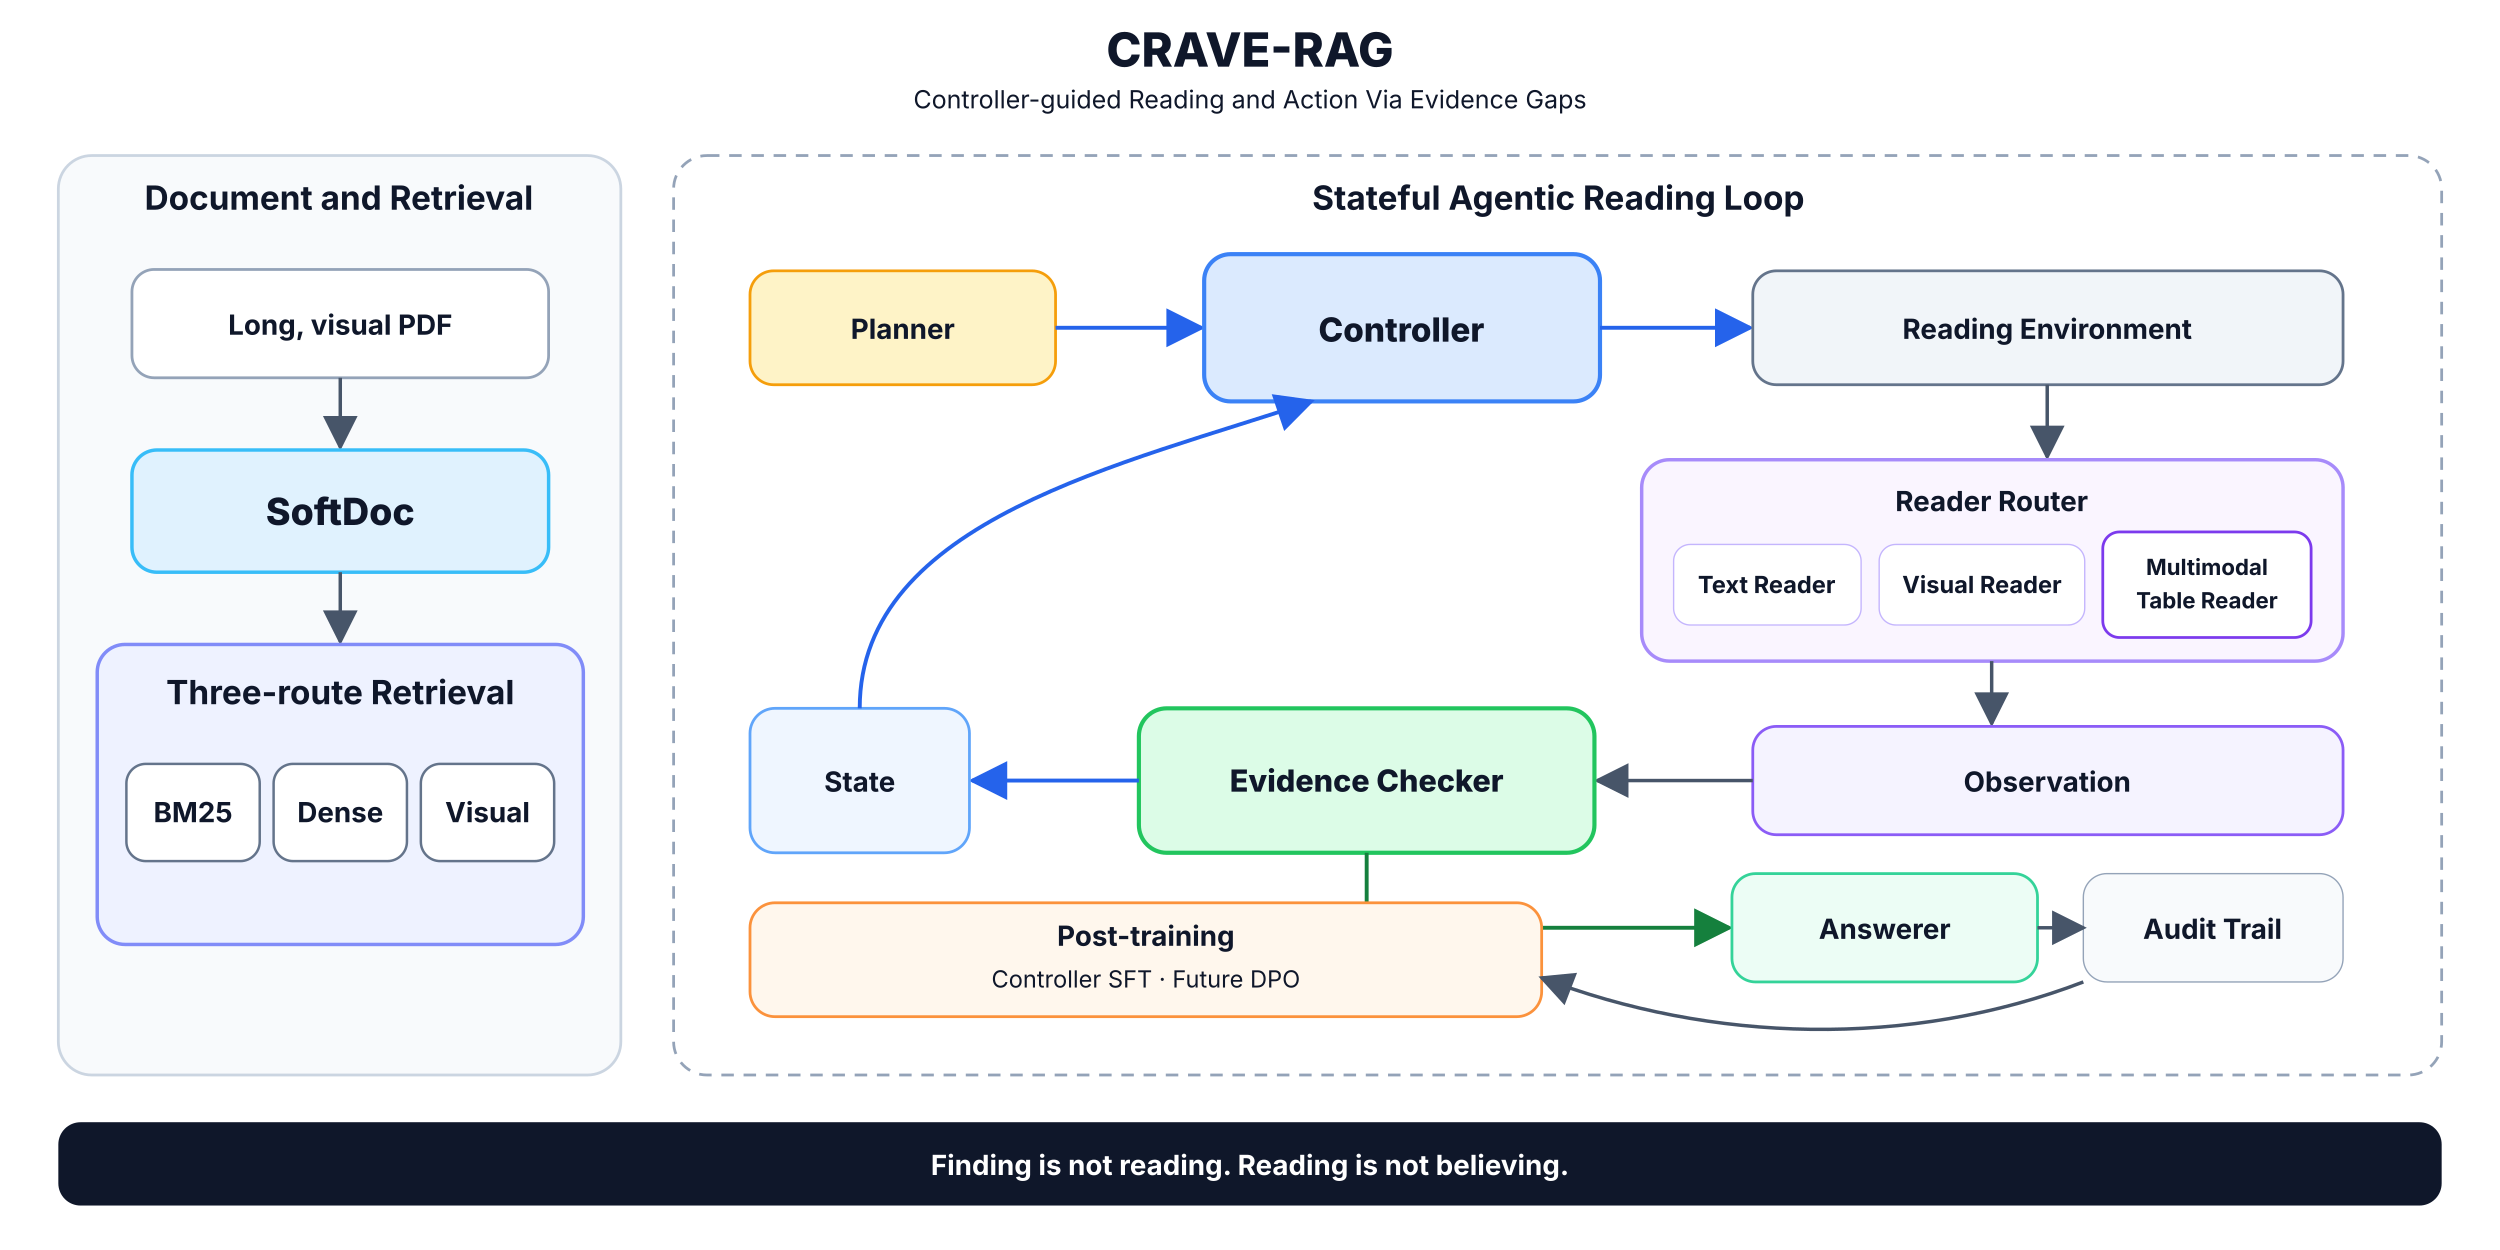
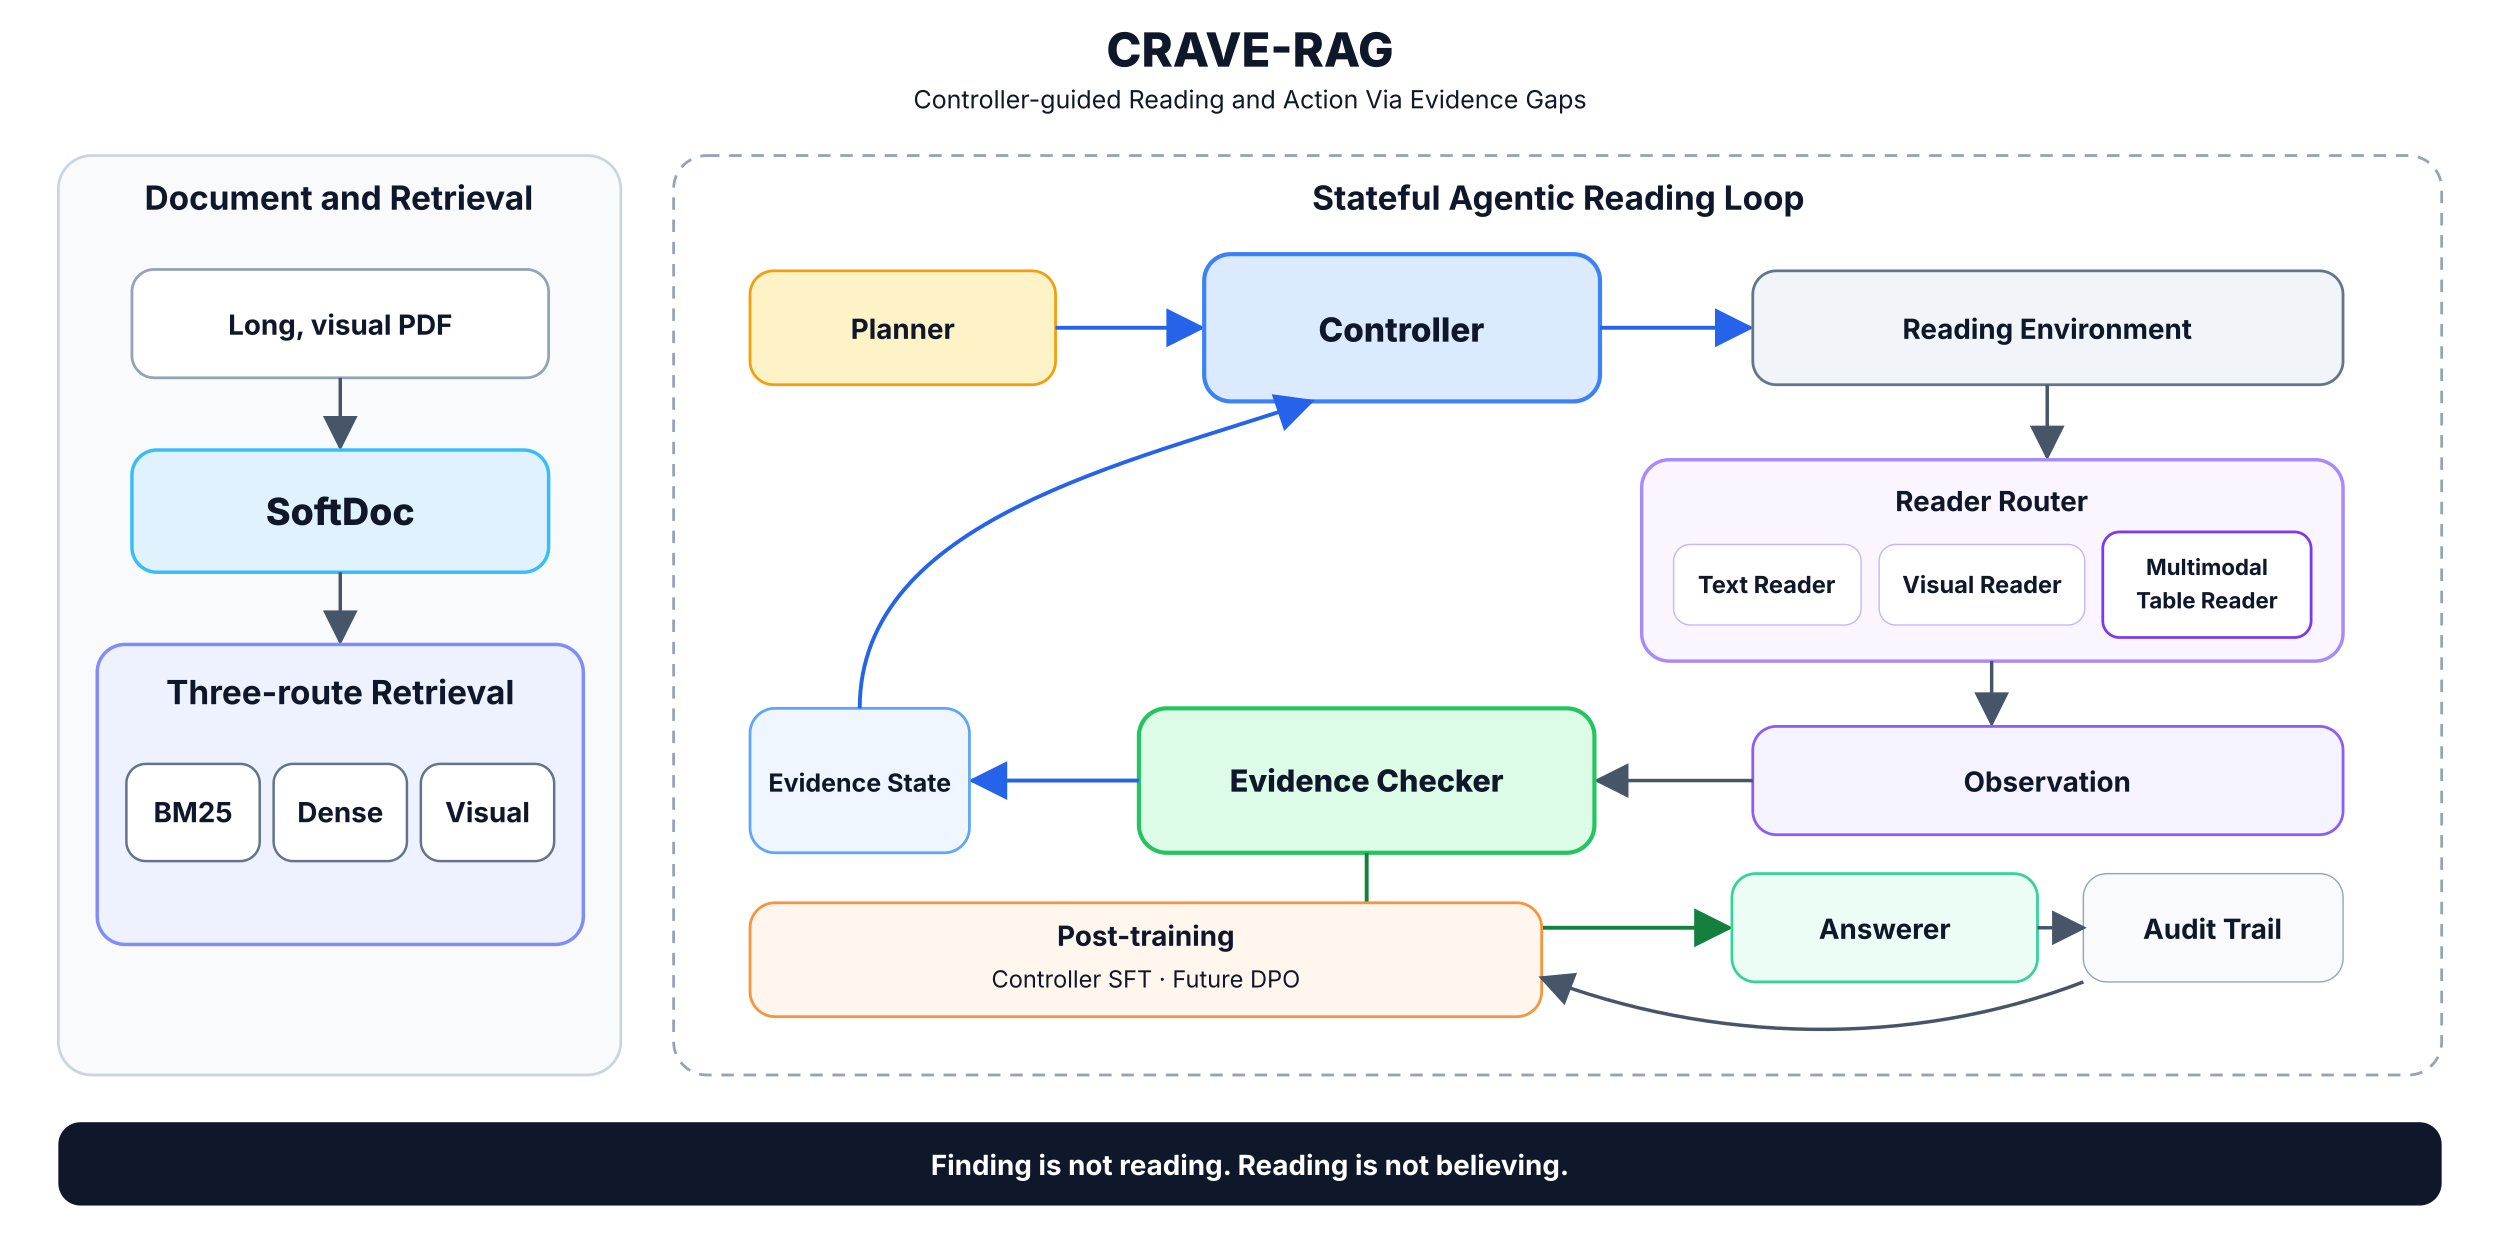
<svg xmlns="http://www.w3.org/2000/svg" width="1800" height="900" viewBox="0 0 1800 900" role="img" aria-labelledby="title desc">
  <defs>
    <marker id="arrow" markerWidth="10" markerHeight="10" refX="9" refY="5" orient="auto">
      <path d="M0 0 L10 5 L0 10 Z" fill="#475569" />
    </marker>
    <marker id="blueArrow" markerWidth="10" markerHeight="10" refX="9" refY="5" orient="auto">
      <path d="M0 0 L10 5 L0 10 Z" fill="#2563eb" />
    </marker>
    <marker id="greenArrow" markerWidth="10" markerHeight="10" refX="9" refY="5" orient="auto">
      <path d="M0 0 L10 5 L0 10 Z" fill="#15803d" />
    </marker>
    <style>
      .t{font-family:Inter,Arial,sans-serif;fill:#0f172a}.label{font-size:20px;font-weight:700}.head{font-size:24px;font-weight:750}.line{stroke:#475569;stroke-width:2.5;fill:none;marker-end:url(#arrow)}.blue{stroke:#2563eb;stroke-width:2.8;fill:none;marker-end:url(#blueArrow)}
    </style>
  </defs>
  <rect width="1800" height="900" fill="#fff" />
  <text class="t" x="900" y="48" text-anchor="middle" font-size="34" font-weight="800">CRAVE-RAG</text>
  <text class="t" x="900" y="78" text-anchor="middle" font-size="18" fill="#64748b">Controller-guided Reading and Action Via Evidence Gaps</text>
  <rect x="42" y="112" width="405" height="662" rx="24" fill="#f8fafc" stroke="#cbd5e1" stroke-width="2" />
  <text class="t head" x="244" y="151" text-anchor="middle">Document and Retrieval</text>
  <rect x="95" y="194" width="300" height="78" rx="16" fill="#fff" stroke="#94a3b8" stroke-width="2" />
  <text class="t label" x="245" y="241" text-anchor="middle">Long, visual PDF</text>
  <path class="line" d="M245 272 V322" />
  <rect x="95" y="324" width="300" height="88" rx="18" fill="#e0f2fe" stroke="#38bdf8" stroke-width="2.5" />
  <text class="t" x="245" y="378" text-anchor="middle" font-size="27" font-weight="800">SoftDoc</text>
  <path class="line" d="M245 412 V462" />
  <rect x="70" y="464" width="350" height="216" rx="20" fill="#eef2ff" stroke="#818cf8" stroke-width="2.5" />
  <text class="t head" x="245" y="507" text-anchor="middle">Three-route Retrieval</text>
  <rect x="91" y="550" width="96" height="70" rx="14" fill="#fff" stroke="#64748b" stroke-width="1.8" />
  <text class="t label" x="139" y="592" text-anchor="middle">BM25</text>
  <rect x="197" y="550" width="96" height="70" rx="14" fill="#fff" stroke="#64748b" stroke-width="1.8" />
  <text class="t label" x="245" y="592" text-anchor="middle">Dense</text>
  <rect x="303" y="550" width="96" height="70" rx="14" fill="#fff" stroke="#64748b" stroke-width="1.8" />
  <text class="t label" x="351" y="592" text-anchor="middle">Visual</text>
  <rect x="485" y="112" width="1273" height="662" rx="24" fill="#fff" stroke="#94a3b8" stroke-width="2" stroke-dasharray="9 7" />
  <text class="t head" x="1122" y="151" text-anchor="middle">Stateful Agentic Reading Loop</text>
  <rect x="540" y="195" width="220" height="82" rx="17" fill="#fef3c7" stroke="#f59e0b" stroke-width="2" />
  <text class="t label" x="650" y="244" text-anchor="middle">Planner</text>
  <path class="blue" d="M760 236 H865" />
  <rect x="867" y="183" width="285" height="106" rx="19" fill="#dbeafe" stroke="#3b82f6" stroke-width="3" />
  <text class="t" x="1009" y="246" text-anchor="middle" font-size="24" font-weight="800">Controller</text>
  <path class="blue" d="M1152 236 H1260" />
  <rect x="1262" y="195" width="425" height="82" rx="17" fill="#f1f5f9" stroke="#64748b" stroke-width="2" />
  <text class="t label" x="1474" y="244" text-anchor="middle">Reading Environment</text>
  <path class="line" d="M1474 277 V329" />
  <rect x="1182" y="331" width="505" height="145" rx="20" fill="#faf5ff" stroke="#a78bfa" stroke-width="2.5" />
  <text class="t label" x="1434" y="368" text-anchor="middle">Reader Router</text>
  <rect x="1205" y="392" width="135" height="58" rx="12" fill="#fff" stroke="#c4b5fd" />
  <text class="t" x="1272" y="427" text-anchor="middle" font-size="17" font-weight="700">Text Reader</text>
  <rect x="1353" y="392" width="148" height="58" rx="12" fill="#fff" stroke="#c4b5fd" />
  <text class="t" x="1427" y="427" text-anchor="middle" font-size="17" font-weight="700">Visual Reader</text>
  <rect x="1514" y="383" width="150" height="76" rx="12" fill="#fff" stroke="#7c3aed" stroke-width="2" />
  <text class="t" x="1589" y="414" text-anchor="middle" font-size="16" font-weight="700">Multimodal</text>
  <text class="t" x="1589" y="438" text-anchor="middle" font-size="16" font-weight="700">Table Reader</text>
  <path class="line" d="M1434 476 V521" />
  <rect x="1262" y="523" width="425" height="78" rx="17" fill="#f5f3ff" stroke="#8b5cf6" stroke-width="2" />
  <text class="t label" x="1474" y="570" text-anchor="middle">Observation</text>
  <path class="line" d="M1262 562 H1150" />
  <rect x="820" y="510" width="328" height="104" rx="20" fill="#dcfce7" stroke="#22c55e" stroke-width="3" />
  <text class="t" x="984" y="570" text-anchor="middle" font-size="22" font-weight="800">Evidence Checker</text>
  <path class="blue" d="M820 562 H700" />
  <rect x="540" y="510" width="158" height="104" rx="18" fill="#eff6ff" stroke="#60a5fa" stroke-width="2" />
-   <text class="t label" x="619" y="570" text-anchor="middle">State</text>
+   <text class="t" x="619" y="570" text-anchor="middle" font-size="18" font-weight="700">Evidence State</text>
  <path class="blue" d="M619 510 C619 374 811 334 944 289" />
  <path d="M984 614 V668 H1245" fill="none" stroke="#15803d" stroke-width="2.8" marker-end="url(#greenArrow)" />
  <rect x="1247" y="629" width="220" height="78" rx="17" fill="#ecfdf5" stroke="#34d399" stroke-width="2" />
  <text class="t label" x="1357" y="676" text-anchor="middle">Answerer</text>
  <rect x="1500" y="629" width="187" height="78" rx="17" fill="#f8fafc" stroke="#94a3b8" />
  <text class="t label" x="1593" y="676" text-anchor="middle">Audit Trail</text>
  <path class="line" d="M1467 668 H1500" />
  <rect x="540" y="650" width="570" height="82" rx="18" fill="#fff7ed" stroke="#fb923c" stroke-width="2" />
  <text class="t label" x="825" y="681" text-anchor="middle">Post-training</text>
  <text class="t" x="825" y="711" text-anchor="middle" font-size="17">Controller SFT · Future DPO</text>
  <path class="line" d="M1500 707 C1375 755 1232 751 1110 704" />
  <rect x="42" y="808" width="1716" height="60" rx="16" fill="#0f172a" />
  <text x="900" y="846" text-anchor="middle" font-family="Inter,Arial,sans-serif" font-size="20" font-weight="700" fill="#fff">Finding is not reading. Reading is not believing.</text>
</svg>
